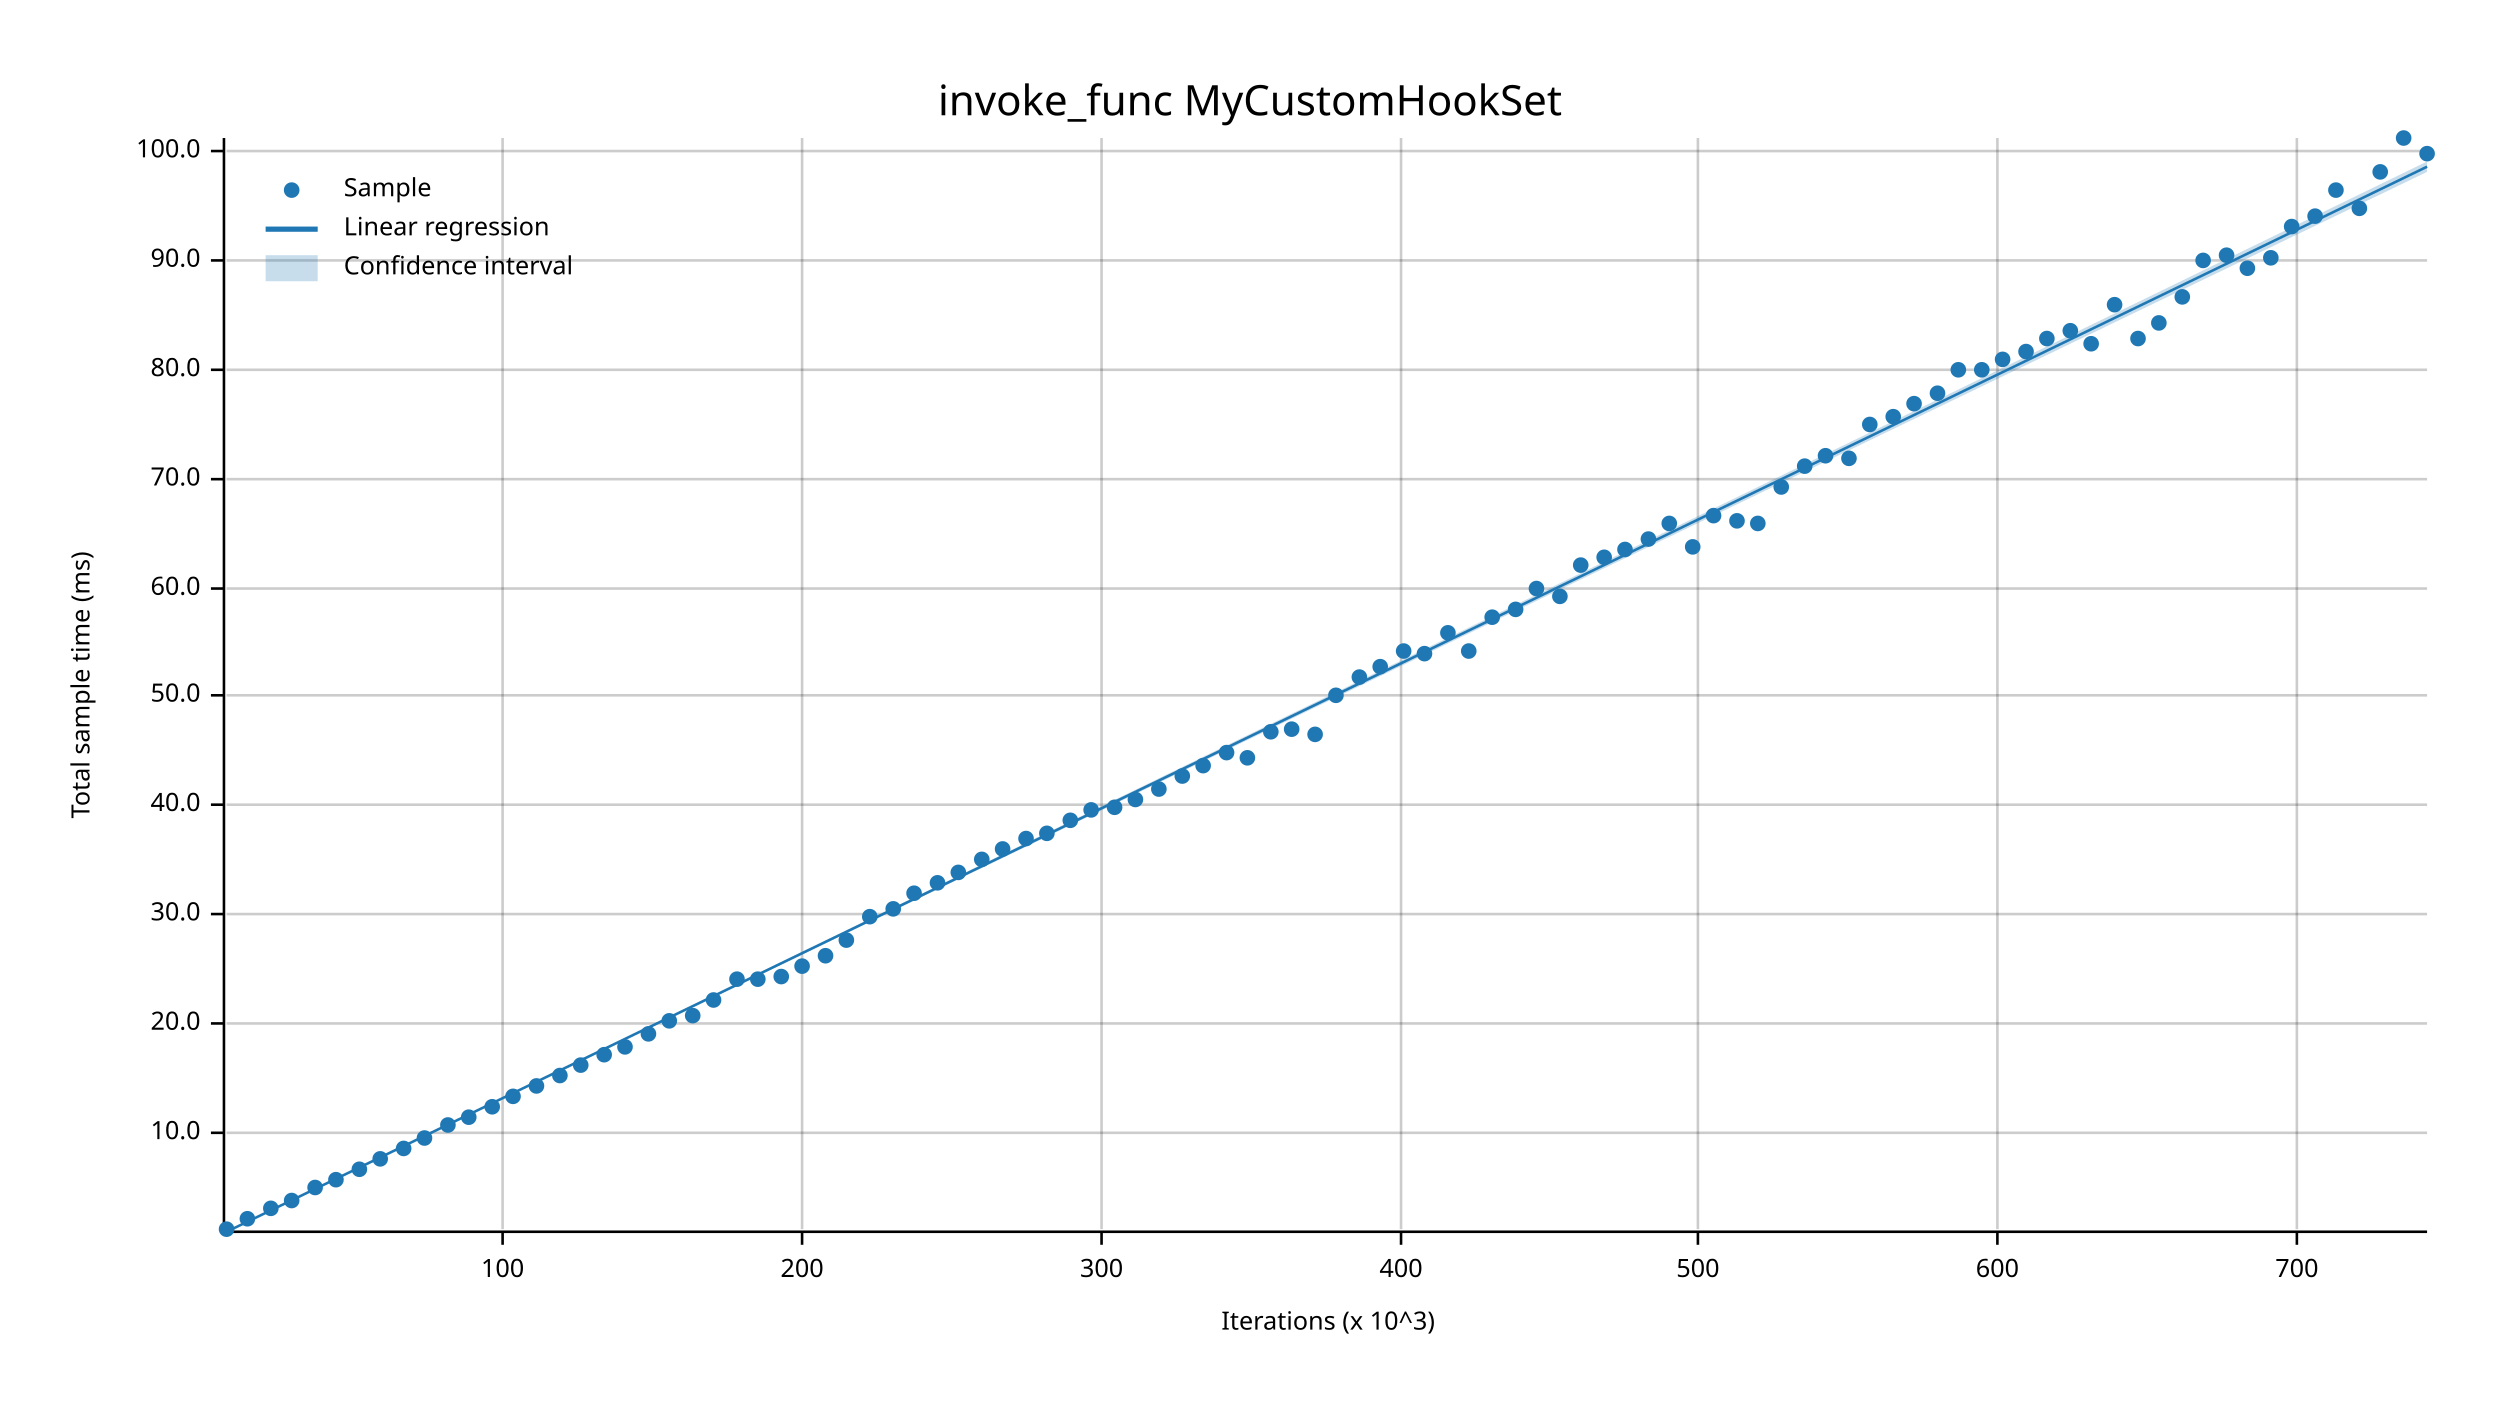
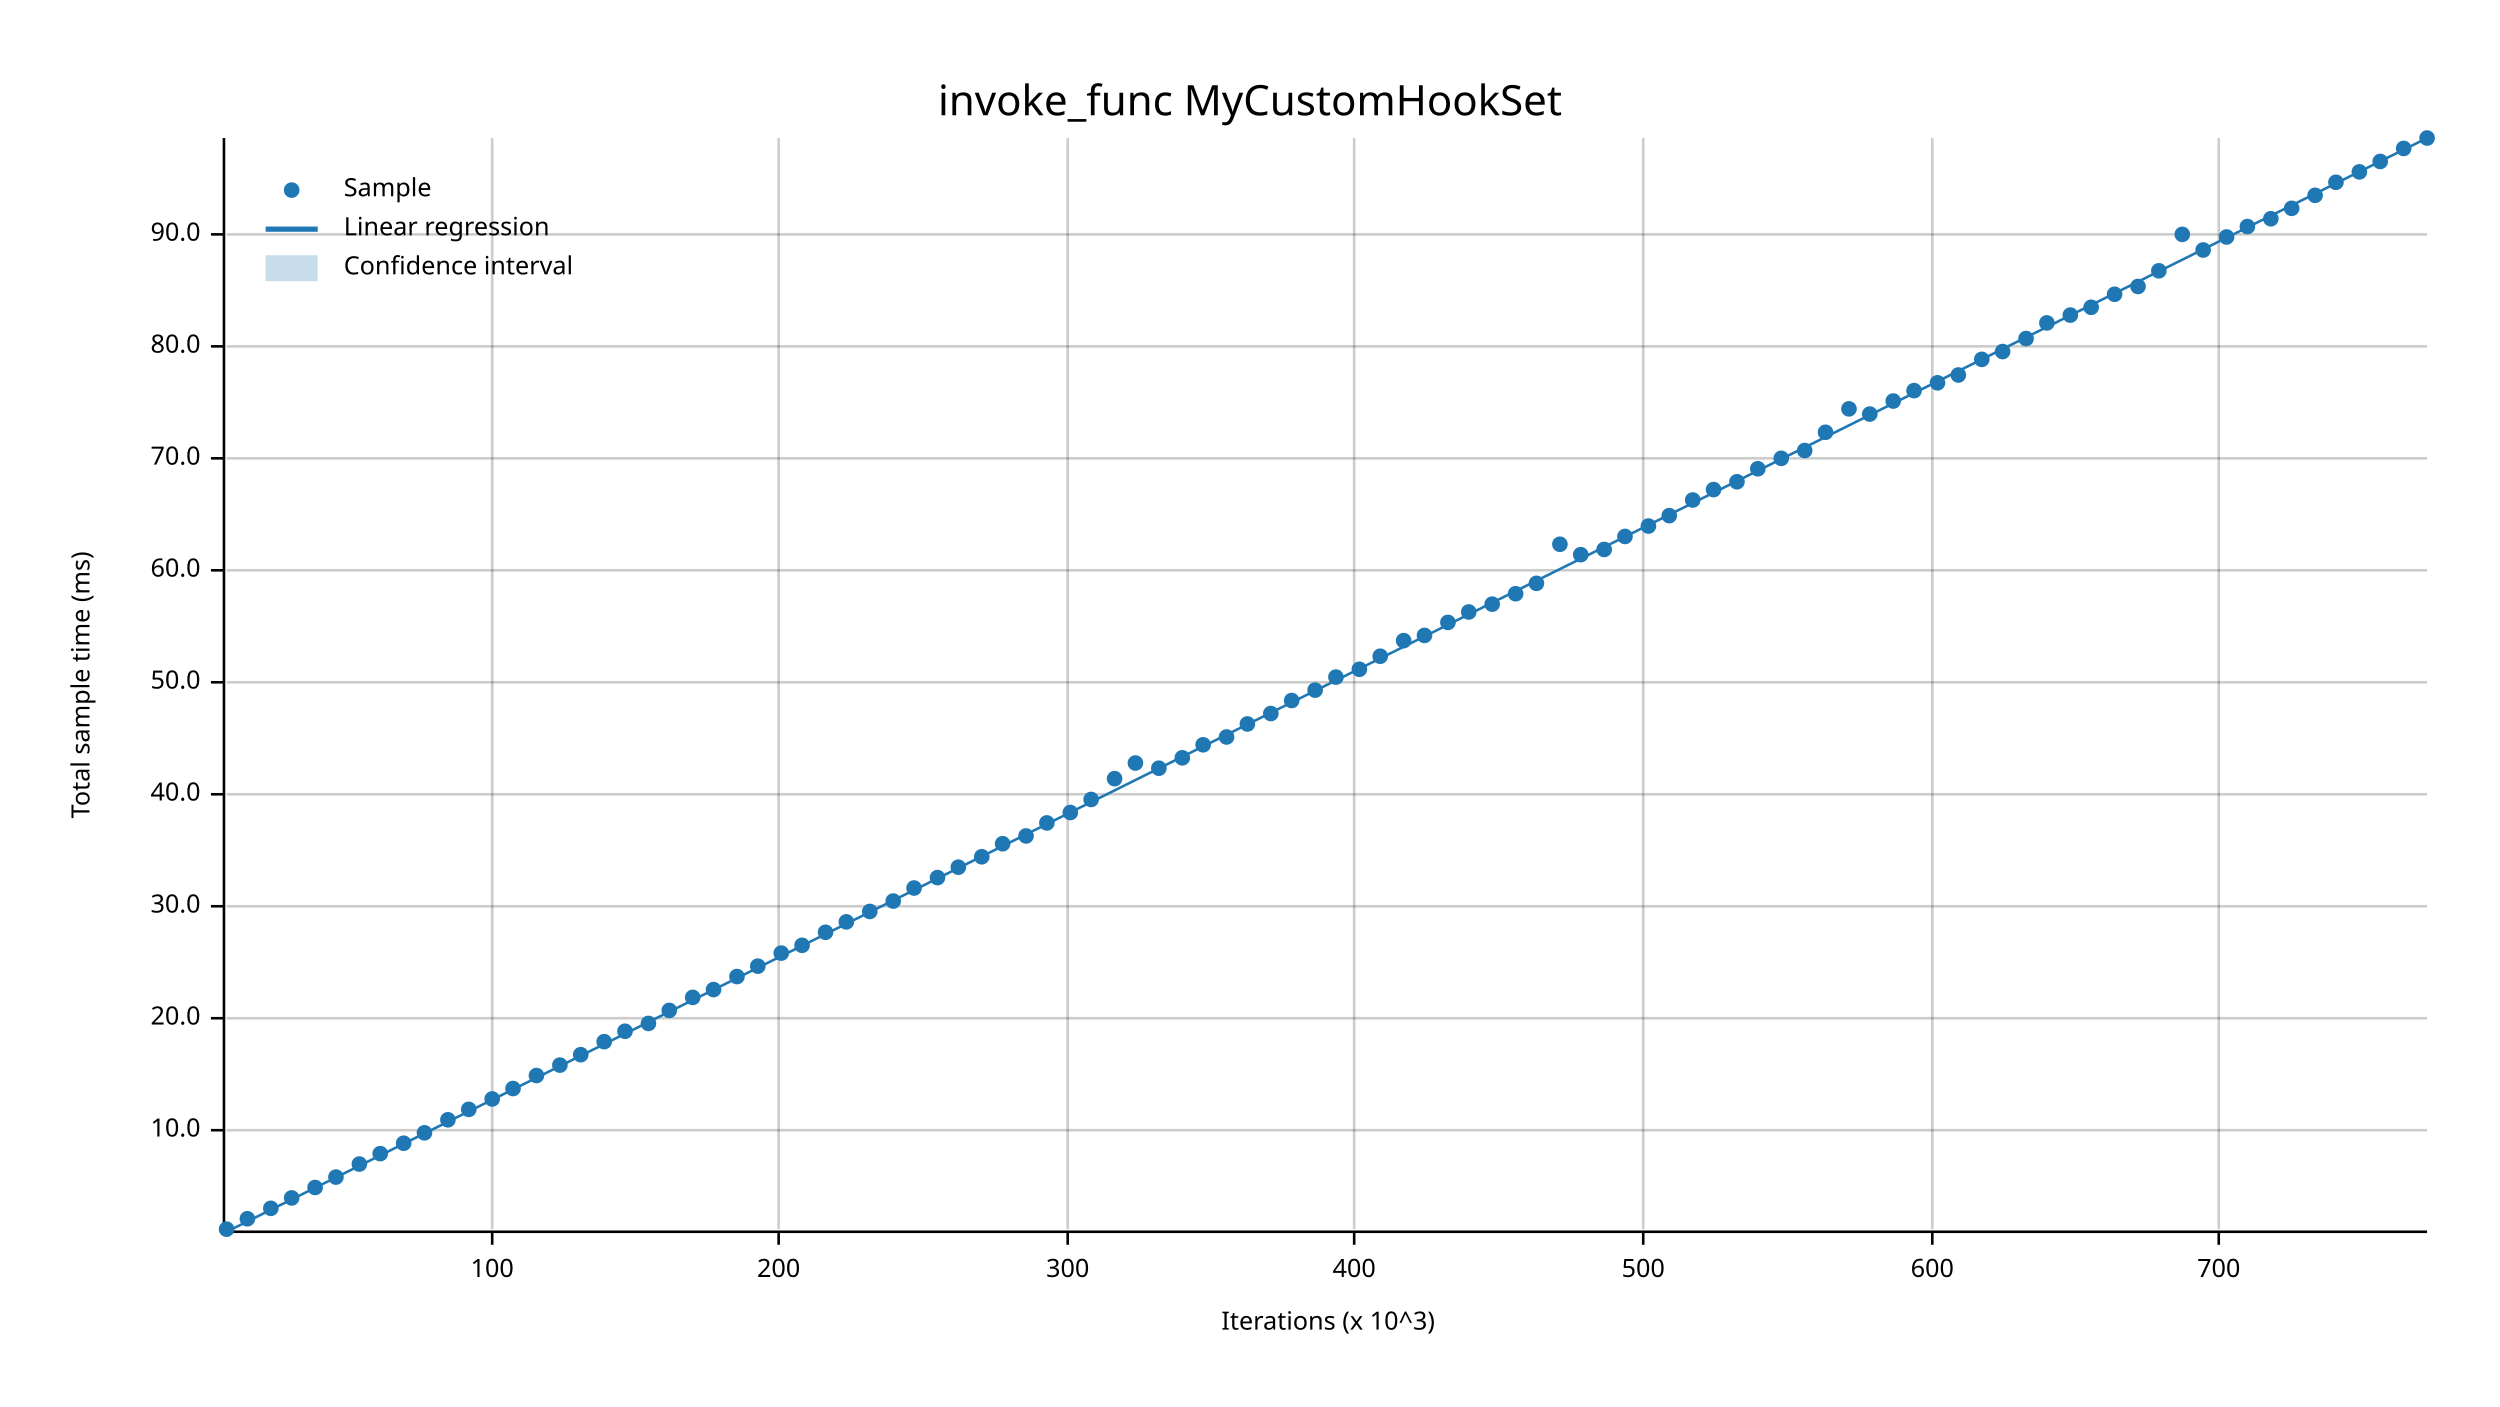
<svg xmlns="http://www.w3.org/2000/svg" width="960" height="540" viewBox="0 0 960 540">
  <text x="480" y="32" dy="0.76em" text-anchor="middle" font-family="sans-serif" font-size="16.129" opacity="1" fill="#000000">
invoke_func MyCustomHookSet
</text>
  <text x="27" y="263" dy="0.76em" text-anchor="middle" font-family="sans-serif" font-size="9.677" opacity="1" fill="#000000" transform="rotate(270, 27, 263)">
Total sample time (ms)
</text>
  <text x="510" y="513" dy="-0.5ex" text-anchor="middle" font-family="sans-serif" font-size="9.677" opacity="1" fill="#000000">
Iterations (x 10^3)
</text>
-   <line opacity="0.2" stroke="#000000" stroke-width="1" x1="193" y1="472" x2="193" y2="53" />
-   <line opacity="0.2" stroke="#000000" stroke-width="1" x1="308" y1="472" x2="308" y2="53" />
-   <line opacity="0.2" stroke="#000000" stroke-width="1" x1="423" y1="472" x2="423" y2="53" />
-   <line opacity="0.2" stroke="#000000" stroke-width="1" x1="538" y1="472" x2="538" y2="53" />
-   <line opacity="0.2" stroke="#000000" stroke-width="1" x1="652" y1="472" x2="652" y2="53" />
-   <line opacity="0.2" stroke="#000000" stroke-width="1" x1="767" y1="472" x2="767" y2="53" />
-   <line opacity="0.2" stroke="#000000" stroke-width="1" x1="882" y1="472" x2="882" y2="53" />
-   <line opacity="0.2" stroke="#000000" stroke-width="1" x1="87" y1="435" x2="932" y2="435" />
-   <line opacity="0.2" stroke="#000000" stroke-width="1" x1="87" y1="393" x2="932" y2="393" />
-   <line opacity="0.2" stroke="#000000" stroke-width="1" x1="87" y1="351" x2="932" y2="351" />
-   <line opacity="0.2" stroke="#000000" stroke-width="1" x1="87" y1="309" x2="932" y2="309" />
-   <line opacity="0.2" stroke="#000000" stroke-width="1" x1="87" y1="267" x2="932" y2="267" />
-   <line opacity="0.2" stroke="#000000" stroke-width="1" x1="87" y1="226" x2="932" y2="226" />
-   <line opacity="0.2" stroke="#000000" stroke-width="1" x1="87" y1="184" x2="932" y2="184" />
-   <line opacity="0.2" stroke="#000000" stroke-width="1" x1="87" y1="142" x2="932" y2="142" />
-   <line opacity="0.2" stroke="#000000" stroke-width="1" x1="87" y1="100" x2="932" y2="100" />
-   <line opacity="0.2" stroke="#000000" stroke-width="1" x1="87" y1="58" x2="932" y2="58" />
+   <line opacity="0.2" stroke="#000000" stroke-width="1" x1="189" y1="472" x2="189" y2="53" />
+   <line opacity="0.2" stroke="#000000" stroke-width="1" x1="299" y1="472" x2="299" y2="53" />
+   <line opacity="0.2" stroke="#000000" stroke-width="1" x1="410" y1="472" x2="410" y2="53" />
+   <line opacity="0.2" stroke="#000000" stroke-width="1" x1="520" y1="472" x2="520" y2="53" />
+   <line opacity="0.2" stroke="#000000" stroke-width="1" x1="631" y1="472" x2="631" y2="53" />
+   <line opacity="0.2" stroke="#000000" stroke-width="1" x1="742" y1="472" x2="742" y2="53" />
+   <line opacity="0.2" stroke="#000000" stroke-width="1" x1="852" y1="472" x2="852" y2="53" />
+   <line opacity="0.2" stroke="#000000" stroke-width="1" x1="87" y1="434" x2="932" y2="434" />
+   <line opacity="0.2" stroke="#000000" stroke-width="1" x1="87" y1="391" x2="932" y2="391" />
+   <line opacity="0.2" stroke="#000000" stroke-width="1" x1="87" y1="348" x2="932" y2="348" />
+   <line opacity="0.2" stroke="#000000" stroke-width="1" x1="87" y1="305" x2="932" y2="305" />
+   <line opacity="0.2" stroke="#000000" stroke-width="1" x1="87" y1="262" x2="932" y2="262" />
+   <line opacity="0.2" stroke="#000000" stroke-width="1" x1="87" y1="219" x2="932" y2="219" />
+   <line opacity="0.2" stroke="#000000" stroke-width="1" x1="87" y1="176" x2="932" y2="176" />
+   <line opacity="0.2" stroke="#000000" stroke-width="1" x1="87" y1="133" x2="932" y2="133" />
+   <line opacity="0.2" stroke="#000000" stroke-width="1" x1="87" y1="90" x2="932" y2="90" />
  <polyline fill="none" opacity="1" stroke="#000000" stroke-width="1" points="86,53 86,472 " />
-   <text x="77" y="435" dy="0.5ex" text-anchor="end" font-family="sans-serif" font-size="9.677" opacity="1" fill="#000000">
+   <text x="77" y="434" dy="0.5ex" text-anchor="end" font-family="sans-serif" font-size="9.677" opacity="1" fill="#000000">
10.0
</text>
-   <polyline fill="none" opacity="1" stroke="#000000" stroke-width="1" points="81,435 86,435 " />
-   <text x="77" y="393" dy="0.5ex" text-anchor="end" font-family="sans-serif" font-size="9.677" opacity="1" fill="#000000">
+   <polyline fill="none" opacity="1" stroke="#000000" stroke-width="1" points="81,434 86,434 " />
+   <text x="77" y="391" dy="0.5ex" text-anchor="end" font-family="sans-serif" font-size="9.677" opacity="1" fill="#000000">
20.0
</text>
-   <polyline fill="none" opacity="1" stroke="#000000" stroke-width="1" points="81,393 86,393 " />
-   <text x="77" y="351" dy="0.5ex" text-anchor="end" font-family="sans-serif" font-size="9.677" opacity="1" fill="#000000">
+   <polyline fill="none" opacity="1" stroke="#000000" stroke-width="1" points="81,391 86,391 " />
+   <text x="77" y="348" dy="0.5ex" text-anchor="end" font-family="sans-serif" font-size="9.677" opacity="1" fill="#000000">
30.0
</text>
-   <polyline fill="none" opacity="1" stroke="#000000" stroke-width="1" points="81,351 86,351 " />
-   <text x="77" y="309" dy="0.5ex" text-anchor="end" font-family="sans-serif" font-size="9.677" opacity="1" fill="#000000">
+   <polyline fill="none" opacity="1" stroke="#000000" stroke-width="1" points="81,348 86,348 " />
+   <text x="77" y="305" dy="0.5ex" text-anchor="end" font-family="sans-serif" font-size="9.677" opacity="1" fill="#000000">
40.0
</text>
-   <polyline fill="none" opacity="1" stroke="#000000" stroke-width="1" points="81,309 86,309 " />
-   <text x="77" y="267" dy="0.5ex" text-anchor="end" font-family="sans-serif" font-size="9.677" opacity="1" fill="#000000">
+   <polyline fill="none" opacity="1" stroke="#000000" stroke-width="1" points="81,305 86,305 " />
+   <text x="77" y="262" dy="0.5ex" text-anchor="end" font-family="sans-serif" font-size="9.677" opacity="1" fill="#000000">
50.0
</text>
-   <polyline fill="none" opacity="1" stroke="#000000" stroke-width="1" points="81,267 86,267 " />
-   <text x="77" y="226" dy="0.5ex" text-anchor="end" font-family="sans-serif" font-size="9.677" opacity="1" fill="#000000">
+   <polyline fill="none" opacity="1" stroke="#000000" stroke-width="1" points="81,262 86,262 " />
+   <text x="77" y="219" dy="0.5ex" text-anchor="end" font-family="sans-serif" font-size="9.677" opacity="1" fill="#000000">
60.0
</text>
-   <polyline fill="none" opacity="1" stroke="#000000" stroke-width="1" points="81,226 86,226 " />
-   <text x="77" y="184" dy="0.5ex" text-anchor="end" font-family="sans-serif" font-size="9.677" opacity="1" fill="#000000">
+   <polyline fill="none" opacity="1" stroke="#000000" stroke-width="1" points="81,219 86,219 " />
+   <text x="77" y="176" dy="0.5ex" text-anchor="end" font-family="sans-serif" font-size="9.677" opacity="1" fill="#000000">
70.0
</text>
-   <polyline fill="none" opacity="1" stroke="#000000" stroke-width="1" points="81,184 86,184 " />
-   <text x="77" y="142" dy="0.5ex" text-anchor="end" font-family="sans-serif" font-size="9.677" opacity="1" fill="#000000">
+   <polyline fill="none" opacity="1" stroke="#000000" stroke-width="1" points="81,176 86,176 " />
+   <text x="77" y="133" dy="0.5ex" text-anchor="end" font-family="sans-serif" font-size="9.677" opacity="1" fill="#000000">
80.0
</text>
-   <polyline fill="none" opacity="1" stroke="#000000" stroke-width="1" points="81,142 86,142 " />
-   <text x="77" y="100" dy="0.5ex" text-anchor="end" font-family="sans-serif" font-size="9.677" opacity="1" fill="#000000">
+   <polyline fill="none" opacity="1" stroke="#000000" stroke-width="1" points="81,133 86,133 " />
+   <text x="77" y="90" dy="0.5ex" text-anchor="end" font-family="sans-serif" font-size="9.677" opacity="1" fill="#000000">
90.0
</text>
-   <polyline fill="none" opacity="1" stroke="#000000" stroke-width="1" points="81,100 86,100 " />
-   <text x="77" y="58" dy="0.5ex" text-anchor="end" font-family="sans-serif" font-size="9.677" opacity="1" fill="#000000">
- 100.0
- </text>
-   <polyline fill="none" opacity="1" stroke="#000000" stroke-width="1" points="81,58 86,58 " />
+   <polyline fill="none" opacity="1" stroke="#000000" stroke-width="1" points="81,90 86,90 " />
  <polyline fill="none" opacity="1" stroke="#000000" stroke-width="1" points="87,473 932,473 " />
-   <text x="193" y="483" dy="0.76em" text-anchor="middle" font-family="sans-serif" font-size="9.677" opacity="1" fill="#000000">
+   <text x="189" y="483" dy="0.76em" text-anchor="middle" font-family="sans-serif" font-size="9.677" opacity="1" fill="#000000">
100
</text>
-   <polyline fill="none" opacity="1" stroke="#000000" stroke-width="1" points="193,473 193,478 " />
-   <text x="308" y="483" dy="0.76em" text-anchor="middle" font-family="sans-serif" font-size="9.677" opacity="1" fill="#000000">
+   <polyline fill="none" opacity="1" stroke="#000000" stroke-width="1" points="189,473 189,478 " />
+   <text x="299" y="483" dy="0.76em" text-anchor="middle" font-family="sans-serif" font-size="9.677" opacity="1" fill="#000000">
200
</text>
-   <polyline fill="none" opacity="1" stroke="#000000" stroke-width="1" points="308,473 308,478 " />
-   <text x="423" y="483" dy="0.76em" text-anchor="middle" font-family="sans-serif" font-size="9.677" opacity="1" fill="#000000">
+   <polyline fill="none" opacity="1" stroke="#000000" stroke-width="1" points="299,473 299,478 " />
+   <text x="410" y="483" dy="0.76em" text-anchor="middle" font-family="sans-serif" font-size="9.677" opacity="1" fill="#000000">
300
</text>
-   <polyline fill="none" opacity="1" stroke="#000000" stroke-width="1" points="423,473 423,478 " />
-   <text x="538" y="483" dy="0.76em" text-anchor="middle" font-family="sans-serif" font-size="9.677" opacity="1" fill="#000000">
+   <polyline fill="none" opacity="1" stroke="#000000" stroke-width="1" points="410,473 410,478 " />
+   <text x="520" y="483" dy="0.76em" text-anchor="middle" font-family="sans-serif" font-size="9.677" opacity="1" fill="#000000">
400
</text>
-   <polyline fill="none" opacity="1" stroke="#000000" stroke-width="1" points="538,473 538,478 " />
-   <text x="652" y="483" dy="0.76em" text-anchor="middle" font-family="sans-serif" font-size="9.677" opacity="1" fill="#000000">
+   <polyline fill="none" opacity="1" stroke="#000000" stroke-width="1" points="520,473 520,478 " />
+   <text x="631" y="483" dy="0.76em" text-anchor="middle" font-family="sans-serif" font-size="9.677" opacity="1" fill="#000000">
500
</text>
-   <polyline fill="none" opacity="1" stroke="#000000" stroke-width="1" points="652,473 652,478 " />
-   <text x="767" y="483" dy="0.76em" text-anchor="middle" font-family="sans-serif" font-size="9.677" opacity="1" fill="#000000">
+   <polyline fill="none" opacity="1" stroke="#000000" stroke-width="1" points="631,473 631,478 " />
+   <text x="742" y="483" dy="0.76em" text-anchor="middle" font-family="sans-serif" font-size="9.677" opacity="1" fill="#000000">
600
</text>
-   <polyline fill="none" opacity="1" stroke="#000000" stroke-width="1" points="767,473 767,478 " />
-   <text x="882" y="483" dy="0.76em" text-anchor="middle" font-family="sans-serif" font-size="9.677" opacity="1" fill="#000000">
+   <polyline fill="none" opacity="1" stroke="#000000" stroke-width="1" points="742,473 742,478 " />
+   <text x="852" y="483" dy="0.76em" text-anchor="middle" font-family="sans-serif" font-size="9.677" opacity="1" fill="#000000">
700
</text>
-   <polyline fill="none" opacity="1" stroke="#000000" stroke-width="1" points="882,473 882,478 " />
+   <polyline fill="none" opacity="1" stroke="#000000" stroke-width="1" points="852,473 852,478 " />
  <circle cx="87" cy="472" r="3" opacity="1" fill="#1F78B4" stroke="none" stroke-width="1" />
  <circle cx="95" cy="468" r="3" opacity="1" fill="#1F78B4" stroke="none" stroke-width="1" />
  <circle cx="104" cy="464" r="3" opacity="1" fill="#1F78B4" stroke="none" stroke-width="1" />
-   <circle cx="112" cy="461" r="3" opacity="1" fill="#1F78B4" stroke="none" stroke-width="1" />
+   <circle cx="112" cy="460" r="3" opacity="1" fill="#1F78B4" stroke="none" stroke-width="1" />
  <circle cx="121" cy="456" r="3" opacity="1" fill="#1F78B4" stroke="none" stroke-width="1" />
-   <circle cx="129" cy="453" r="3" opacity="1" fill="#1F78B4" stroke="none" stroke-width="1" />
-   <circle cx="138" cy="449" r="3" opacity="1" fill="#1F78B4" stroke="none" stroke-width="1" />
-   <circle cx="146" cy="445" r="3" opacity="1" fill="#1F78B4" stroke="none" stroke-width="1" />
-   <circle cx="155" cy="441" r="3" opacity="1" fill="#1F78B4" stroke="none" stroke-width="1" />
-   <circle cx="163" cy="437" r="3" opacity="1" fill="#1F78B4" stroke="none" stroke-width="1" />
-   <circle cx="172" cy="432" r="3" opacity="1" fill="#1F78B4" stroke="none" stroke-width="1" />
-   <circle cx="180" cy="429" r="3" opacity="1" fill="#1F78B4" stroke="none" stroke-width="1" />
-   <circle cx="189" cy="425" r="3" opacity="1" fill="#1F78B4" stroke="none" stroke-width="1" />
-   <circle cx="197" cy="421" r="3" opacity="1" fill="#1F78B4" stroke="none" stroke-width="1" />
-   <circle cx="206" cy="417" r="3" opacity="1" fill="#1F78B4" stroke="none" stroke-width="1" />
-   <circle cx="215" cy="413" r="3" opacity="1" fill="#1F78B4" stroke="none" stroke-width="1" />
-   <circle cx="223" cy="409" r="3" opacity="1" fill="#1F78B4" stroke="none" stroke-width="1" />
-   <circle cx="232" cy="405" r="3" opacity="1" fill="#1F78B4" stroke="none" stroke-width="1" />
-   <circle cx="240" cy="402" r="3" opacity="1" fill="#1F78B4" stroke="none" stroke-width="1" />
-   <circle cx="249" cy="397" r="3" opacity="1" fill="#1F78B4" stroke="none" stroke-width="1" />
-   <circle cx="257" cy="392" r="3" opacity="1" fill="#1F78B4" stroke="none" stroke-width="1" />
-   <circle cx="266" cy="390" r="3" opacity="1" fill="#1F78B4" stroke="none" stroke-width="1" />
-   <circle cx="274" cy="384" r="3" opacity="1" fill="#1F78B4" stroke="none" stroke-width="1" />
-   <circle cx="283" cy="376" r="3" opacity="1" fill="#1F78B4" stroke="none" stroke-width="1" />
-   <circle cx="291" cy="376" r="3" opacity="1" fill="#1F78B4" stroke="none" stroke-width="1" />
-   <circle cx="300" cy="375" r="3" opacity="1" fill="#1F78B4" stroke="none" stroke-width="1" />
-   <circle cx="308" cy="371" r="3" opacity="1" fill="#1F78B4" stroke="none" stroke-width="1" />
-   <circle cx="317" cy="367" r="3" opacity="1" fill="#1F78B4" stroke="none" stroke-width="1" />
-   <circle cx="325" cy="361" r="3" opacity="1" fill="#1F78B4" stroke="none" stroke-width="1" />
-   <circle cx="334" cy="352" r="3" opacity="1" fill="#1F78B4" stroke="none" stroke-width="1" />
-   <circle cx="343" cy="349" r="3" opacity="1" fill="#1F78B4" stroke="none" stroke-width="1" />
-   <circle cx="351" cy="343" r="3" opacity="1" fill="#1F78B4" stroke="none" stroke-width="1" />
-   <circle cx="360" cy="339" r="3" opacity="1" fill="#1F78B4" stroke="none" stroke-width="1" />
-   <circle cx="368" cy="335" r="3" opacity="1" fill="#1F78B4" stroke="none" stroke-width="1" />
-   <circle cx="377" cy="330" r="3" opacity="1" fill="#1F78B4" stroke="none" stroke-width="1" />
-   <circle cx="385" cy="326" r="3" opacity="1" fill="#1F78B4" stroke="none" stroke-width="1" />
-   <circle cx="394" cy="322" r="3" opacity="1" fill="#1F78B4" stroke="none" stroke-width="1" />
-   <circle cx="402" cy="320" r="3" opacity="1" fill="#1F78B4" stroke="none" stroke-width="1" />
-   <circle cx="411" cy="315" r="3" opacity="1" fill="#1F78B4" stroke="none" stroke-width="1" />
-   <circle cx="419" cy="311" r="3" opacity="1" fill="#1F78B4" stroke="none" stroke-width="1" />
-   <circle cx="428" cy="310" r="3" opacity="1" fill="#1F78B4" stroke="none" stroke-width="1" />
-   <circle cx="436" cy="307" r="3" opacity="1" fill="#1F78B4" stroke="none" stroke-width="1" />
-   <circle cx="445" cy="303" r="3" opacity="1" fill="#1F78B4" stroke="none" stroke-width="1" />
-   <circle cx="454" cy="298" r="3" opacity="1" fill="#1F78B4" stroke="none" stroke-width="1" />
-   <circle cx="462" cy="294" r="3" opacity="1" fill="#1F78B4" stroke="none" stroke-width="1" />
-   <circle cx="471" cy="289" r="3" opacity="1" fill="#1F78B4" stroke="none" stroke-width="1" />
-   <circle cx="479" cy="291" r="3" opacity="1" fill="#1F78B4" stroke="none" stroke-width="1" />
-   <circle cx="488" cy="281" r="3" opacity="1" fill="#1F78B4" stroke="none" stroke-width="1" />
-   <circle cx="496" cy="280" r="3" opacity="1" fill="#1F78B4" stroke="none" stroke-width="1" />
-   <circle cx="505" cy="282" r="3" opacity="1" fill="#1F78B4" stroke="none" stroke-width="1" />
-   <circle cx="513" cy="267" r="3" opacity="1" fill="#1F78B4" stroke="none" stroke-width="1" />
-   <circle cx="522" cy="260" r="3" opacity="1" fill="#1F78B4" stroke="none" stroke-width="1" />
-   <circle cx="530" cy="256" r="3" opacity="1" fill="#1F78B4" stroke="none" stroke-width="1" />
-   <circle cx="539" cy="250" r="3" opacity="1" fill="#1F78B4" stroke="none" stroke-width="1" />
-   <circle cx="547" cy="251" r="3" opacity="1" fill="#1F78B4" stroke="none" stroke-width="1" />
-   <circle cx="556" cy="243" r="3" opacity="1" fill="#1F78B4" stroke="none" stroke-width="1" />
-   <circle cx="564" cy="250" r="3" opacity="1" fill="#1F78B4" stroke="none" stroke-width="1" />
-   <circle cx="573" cy="237" r="3" opacity="1" fill="#1F78B4" stroke="none" stroke-width="1" />
-   <circle cx="582" cy="234" r="3" opacity="1" fill="#1F78B4" stroke="none" stroke-width="1" />
-   <circle cx="590" cy="226" r="3" opacity="1" fill="#1F78B4" stroke="none" stroke-width="1" />
-   <circle cx="599" cy="229" r="3" opacity="1" fill="#1F78B4" stroke="none" stroke-width="1" />
-   <circle cx="607" cy="217" r="3" opacity="1" fill="#1F78B4" stroke="none" stroke-width="1" />
-   <circle cx="616" cy="214" r="3" opacity="1" fill="#1F78B4" stroke="none" stroke-width="1" />
-   <circle cx="624" cy="211" r="3" opacity="1" fill="#1F78B4" stroke="none" stroke-width="1" />
-   <circle cx="633" cy="207" r="3" opacity="1" fill="#1F78B4" stroke="none" stroke-width="1" />
-   <circle cx="641" cy="201" r="3" opacity="1" fill="#1F78B4" stroke="none" stroke-width="1" />
-   <circle cx="650" cy="210" r="3" opacity="1" fill="#1F78B4" stroke="none" stroke-width="1" />
-   <circle cx="658" cy="198" r="3" opacity="1" fill="#1F78B4" stroke="none" stroke-width="1" />
-   <circle cx="667" cy="200" r="3" opacity="1" fill="#1F78B4" stroke="none" stroke-width="1" />
-   <circle cx="675" cy="201" r="3" opacity="1" fill="#1F78B4" stroke="none" stroke-width="1" />
-   <circle cx="684" cy="187" r="3" opacity="1" fill="#1F78B4" stroke="none" stroke-width="1" />
-   <circle cx="693" cy="179" r="3" opacity="1" fill="#1F78B4" stroke="none" stroke-width="1" />
-   <circle cx="701" cy="175" r="3" opacity="1" fill="#1F78B4" stroke="none" stroke-width="1" />
-   <circle cx="710" cy="176" r="3" opacity="1" fill="#1F78B4" stroke="none" stroke-width="1" />
-   <circle cx="718" cy="163" r="3" opacity="1" fill="#1F78B4" stroke="none" stroke-width="1" />
-   <circle cx="727" cy="160" r="3" opacity="1" fill="#1F78B4" stroke="none" stroke-width="1" />
-   <circle cx="735" cy="155" r="3" opacity="1" fill="#1F78B4" stroke="none" stroke-width="1" />
-   <circle cx="744" cy="151" r="3" opacity="1" fill="#1F78B4" stroke="none" stroke-width="1" />
-   <circle cx="752" cy="142" r="3" opacity="1" fill="#1F78B4" stroke="none" stroke-width="1" />
-   <circle cx="761" cy="142" r="3" opacity="1" fill="#1F78B4" stroke="none" stroke-width="1" />
-   <circle cx="769" cy="138" r="3" opacity="1" fill="#1F78B4" stroke="none" stroke-width="1" />
-   <circle cx="778" cy="135" r="3" opacity="1" fill="#1F78B4" stroke="none" stroke-width="1" />
-   <circle cx="786" cy="130" r="3" opacity="1" fill="#1F78B4" stroke="none" stroke-width="1" />
-   <circle cx="795" cy="127" r="3" opacity="1" fill="#1F78B4" stroke="none" stroke-width="1" />
-   <circle cx="803" cy="132" r="3" opacity="1" fill="#1F78B4" stroke="none" stroke-width="1" />
-   <circle cx="812" cy="117" r="3" opacity="1" fill="#1F78B4" stroke="none" stroke-width="1" />
-   <circle cx="821" cy="130" r="3" opacity="1" fill="#1F78B4" stroke="none" stroke-width="1" />
-   <circle cx="829" cy="124" r="3" opacity="1" fill="#1F78B4" stroke="none" stroke-width="1" />
-   <circle cx="838" cy="114" r="3" opacity="1" fill="#1F78B4" stroke="none" stroke-width="1" />
-   <circle cx="846" cy="100" r="3" opacity="1" fill="#1F78B4" stroke="none" stroke-width="1" />
-   <circle cx="855" cy="98" r="3" opacity="1" fill="#1F78B4" stroke="none" stroke-width="1" />
-   <circle cx="863" cy="103" r="3" opacity="1" fill="#1F78B4" stroke="none" stroke-width="1" />
-   <circle cx="872" cy="99" r="3" opacity="1" fill="#1F78B4" stroke="none" stroke-width="1" />
-   <circle cx="880" cy="87" r="3" opacity="1" fill="#1F78B4" stroke="none" stroke-width="1" />
-   <circle cx="889" cy="83" r="3" opacity="1" fill="#1F78B4" stroke="none" stroke-width="1" />
-   <circle cx="897" cy="73" r="3" opacity="1" fill="#1F78B4" stroke="none" stroke-width="1" />
-   <circle cx="906" cy="80" r="3" opacity="1" fill="#1F78B4" stroke="none" stroke-width="1" />
-   <circle cx="914" cy="66" r="3" opacity="1" fill="#1F78B4" stroke="none" stroke-width="1" />
-   <circle cx="923" cy="53" r="3" opacity="1" fill="#1F78B4" stroke="none" stroke-width="1" />
-   <circle cx="932" cy="59" r="3" opacity="1" fill="#1F78B4" stroke="none" stroke-width="1" />
-   <polyline fill="none" opacity="1" stroke="#1F78B4" stroke-width="1" points="87,473 932,64 " />
-   <polygon opacity="0.25" fill="#1F78B4" points="87,473 932,66 932,62 " />
+   <circle cx="129" cy="452" r="3" opacity="1" fill="#1F78B4" stroke="none" stroke-width="1" />
+   <circle cx="138" cy="447" r="3" opacity="1" fill="#1F78B4" stroke="none" stroke-width="1" />
+   <circle cx="146" cy="443" r="3" opacity="1" fill="#1F78B4" stroke="none" stroke-width="1" />
+   <circle cx="155" cy="439" r="3" opacity="1" fill="#1F78B4" stroke="none" stroke-width="1" />
+   <circle cx="163" cy="435" r="3" opacity="1" fill="#1F78B4" stroke="none" stroke-width="1" />
+   <circle cx="172" cy="430" r="3" opacity="1" fill="#1F78B4" stroke="none" stroke-width="1" />
+   <circle cx="180" cy="426" r="3" opacity="1" fill="#1F78B4" stroke="none" stroke-width="1" />
+   <circle cx="189" cy="422" r="3" opacity="1" fill="#1F78B4" stroke="none" stroke-width="1" />
+   <circle cx="197" cy="418" r="3" opacity="1" fill="#1F78B4" stroke="none" stroke-width="1" />
+   <circle cx="206" cy="413" r="3" opacity="1" fill="#1F78B4" stroke="none" stroke-width="1" />
+   <circle cx="215" cy="409" r="3" opacity="1" fill="#1F78B4" stroke="none" stroke-width="1" />
+   <circle cx="223" cy="405" r="3" opacity="1" fill="#1F78B4" stroke="none" stroke-width="1" />
+   <circle cx="232" cy="400" r="3" opacity="1" fill="#1F78B4" stroke="none" stroke-width="1" />
+   <circle cx="240" cy="396" r="3" opacity="1" fill="#1F78B4" stroke="none" stroke-width="1" />
+   <circle cx="249" cy="393" r="3" opacity="1" fill="#1F78B4" stroke="none" stroke-width="1" />
+   <circle cx="257" cy="388" r="3" opacity="1" fill="#1F78B4" stroke="none" stroke-width="1" />
+   <circle cx="266" cy="383" r="3" opacity="1" fill="#1F78B4" stroke="none" stroke-width="1" />
+   <circle cx="274" cy="380" r="3" opacity="1" fill="#1F78B4" stroke="none" stroke-width="1" />
+   <circle cx="283" cy="375" r="3" opacity="1" fill="#1F78B4" stroke="none" stroke-width="1" />
+   <circle cx="291" cy="371" r="3" opacity="1" fill="#1F78B4" stroke="none" stroke-width="1" />
+   <circle cx="300" cy="366" r="3" opacity="1" fill="#1F78B4" stroke="none" stroke-width="1" />
+   <circle cx="308" cy="363" r="3" opacity="1" fill="#1F78B4" stroke="none" stroke-width="1" />
+   <circle cx="317" cy="358" r="3" opacity="1" fill="#1F78B4" stroke="none" stroke-width="1" />
+   <circle cx="325" cy="354" r="3" opacity="1" fill="#1F78B4" stroke="none" stroke-width="1" />
+   <circle cx="334" cy="350" r="3" opacity="1" fill="#1F78B4" stroke="none" stroke-width="1" />
+   <circle cx="343" cy="346" r="3" opacity="1" fill="#1F78B4" stroke="none" stroke-width="1" />
+   <circle cx="351" cy="341" r="3" opacity="1" fill="#1F78B4" stroke="none" stroke-width="1" />
+   <circle cx="360" cy="337" r="3" opacity="1" fill="#1F78B4" stroke="none" stroke-width="1" />
+   <circle cx="368" cy="333" r="3" opacity="1" fill="#1F78B4" stroke="none" stroke-width="1" />
+   <circle cx="377" cy="329" r="3" opacity="1" fill="#1F78B4" stroke="none" stroke-width="1" />
+   <circle cx="385" cy="324" r="3" opacity="1" fill="#1F78B4" stroke="none" stroke-width="1" />
+   <circle cx="394" cy="321" r="3" opacity="1" fill="#1F78B4" stroke="none" stroke-width="1" />
+   <circle cx="402" cy="316" r="3" opacity="1" fill="#1F78B4" stroke="none" stroke-width="1" />
+   <circle cx="411" cy="312" r="3" opacity="1" fill="#1F78B4" stroke="none" stroke-width="1" />
+   <circle cx="419" cy="307" r="3" opacity="1" fill="#1F78B4" stroke="none" stroke-width="1" />
+   <circle cx="428" cy="299" r="3" opacity="1" fill="#1F78B4" stroke="none" stroke-width="1" />
+   <circle cx="436" cy="293" r="3" opacity="1" fill="#1F78B4" stroke="none" stroke-width="1" />
+   <circle cx="445" cy="295" r="3" opacity="1" fill="#1F78B4" stroke="none" stroke-width="1" />
+   <circle cx="454" cy="291" r="3" opacity="1" fill="#1F78B4" stroke="none" stroke-width="1" />
+   <circle cx="462" cy="286" r="3" opacity="1" fill="#1F78B4" stroke="none" stroke-width="1" />
+   <circle cx="471" cy="283" r="3" opacity="1" fill="#1F78B4" stroke="none" stroke-width="1" />
+   <circle cx="479" cy="278" r="3" opacity="1" fill="#1F78B4" stroke="none" stroke-width="1" />
+   <circle cx="488" cy="274" r="3" opacity="1" fill="#1F78B4" stroke="none" stroke-width="1" />
+   <circle cx="496" cy="269" r="3" opacity="1" fill="#1F78B4" stroke="none" stroke-width="1" />
+   <circle cx="505" cy="265" r="3" opacity="1" fill="#1F78B4" stroke="none" stroke-width="1" />
+   <circle cx="513" cy="260" r="3" opacity="1" fill="#1F78B4" stroke="none" stroke-width="1" />
+   <circle cx="522" cy="257" r="3" opacity="1" fill="#1F78B4" stroke="none" stroke-width="1" />
+   <circle cx="530" cy="252" r="3" opacity="1" fill="#1F78B4" stroke="none" stroke-width="1" />
+   <circle cx="539" cy="246" r="3" opacity="1" fill="#1F78B4" stroke="none" stroke-width="1" />
+   <circle cx="547" cy="244" r="3" opacity="1" fill="#1F78B4" stroke="none" stroke-width="1" />
+   <circle cx="556" cy="239" r="3" opacity="1" fill="#1F78B4" stroke="none" stroke-width="1" />
+   <circle cx="564" cy="235" r="3" opacity="1" fill="#1F78B4" stroke="none" stroke-width="1" />
+   <circle cx="573" cy="232" r="3" opacity="1" fill="#1F78B4" stroke="none" stroke-width="1" />
+   <circle cx="582" cy="228" r="3" opacity="1" fill="#1F78B4" stroke="none" stroke-width="1" />
+   <circle cx="590" cy="224" r="3" opacity="1" fill="#1F78B4" stroke="none" stroke-width="1" />
+   <circle cx="599" cy="209" r="3" opacity="1" fill="#1F78B4" stroke="none" stroke-width="1" />
+   <circle cx="607" cy="213" r="3" opacity="1" fill="#1F78B4" stroke="none" stroke-width="1" />
+   <circle cx="616" cy="211" r="3" opacity="1" fill="#1F78B4" stroke="none" stroke-width="1" />
+   <circle cx="624" cy="206" r="3" opacity="1" fill="#1F78B4" stroke="none" stroke-width="1" />
+   <circle cx="633" cy="202" r="3" opacity="1" fill="#1F78B4" stroke="none" stroke-width="1" />
+   <circle cx="641" cy="198" r="3" opacity="1" fill="#1F78B4" stroke="none" stroke-width="1" />
+   <circle cx="650" cy="192" r="3" opacity="1" fill="#1F78B4" stroke="none" stroke-width="1" />
+   <circle cx="658" cy="188" r="3" opacity="1" fill="#1F78B4" stroke="none" stroke-width="1" />
+   <circle cx="667" cy="185" r="3" opacity="1" fill="#1F78B4" stroke="none" stroke-width="1" />
+   <circle cx="675" cy="180" r="3" opacity="1" fill="#1F78B4" stroke="none" stroke-width="1" />
+   <circle cx="684" cy="176" r="3" opacity="1" fill="#1F78B4" stroke="none" stroke-width="1" />
+   <circle cx="693" cy="173" r="3" opacity="1" fill="#1F78B4" stroke="none" stroke-width="1" />
+   <circle cx="701" cy="166" r="3" opacity="1" fill="#1F78B4" stroke="none" stroke-width="1" />
+   <circle cx="710" cy="157" r="3" opacity="1" fill="#1F78B4" stroke="none" stroke-width="1" />
+   <circle cx="718" cy="159" r="3" opacity="1" fill="#1F78B4" stroke="none" stroke-width="1" />
+   <circle cx="727" cy="154" r="3" opacity="1" fill="#1F78B4" stroke="none" stroke-width="1" />
+   <circle cx="735" cy="150" r="3" opacity="1" fill="#1F78B4" stroke="none" stroke-width="1" />
+   <circle cx="744" cy="147" r="3" opacity="1" fill="#1F78B4" stroke="none" stroke-width="1" />
+   <circle cx="752" cy="144" r="3" opacity="1" fill="#1F78B4" stroke="none" stroke-width="1" />
+   <circle cx="761" cy="138" r="3" opacity="1" fill="#1F78B4" stroke="none" stroke-width="1" />
+   <circle cx="769" cy="135" r="3" opacity="1" fill="#1F78B4" stroke="none" stroke-width="1" />
+   <circle cx="778" cy="130" r="3" opacity="1" fill="#1F78B4" stroke="none" stroke-width="1" />
+   <circle cx="786" cy="124" r="3" opacity="1" fill="#1F78B4" stroke="none" stroke-width="1" />
+   <circle cx="795" cy="121" r="3" opacity="1" fill="#1F78B4" stroke="none" stroke-width="1" />
+   <circle cx="803" cy="118" r="3" opacity="1" fill="#1F78B4" stroke="none" stroke-width="1" />
+   <circle cx="812" cy="113" r="3" opacity="1" fill="#1F78B4" stroke="none" stroke-width="1" />
+   <circle cx="821" cy="110" r="3" opacity="1" fill="#1F78B4" stroke="none" stroke-width="1" />
+   <circle cx="829" cy="104" r="3" opacity="1" fill="#1F78B4" stroke="none" stroke-width="1" />
+   <circle cx="838" cy="90" r="3" opacity="1" fill="#1F78B4" stroke="none" stroke-width="1" />
+   <circle cx="846" cy="96" r="3" opacity="1" fill="#1F78B4" stroke="none" stroke-width="1" />
+   <circle cx="855" cy="91" r="3" opacity="1" fill="#1F78B4" stroke="none" stroke-width="1" />
+   <circle cx="863" cy="87" r="3" opacity="1" fill="#1F78B4" stroke="none" stroke-width="1" />
+   <circle cx="872" cy="84" r="3" opacity="1" fill="#1F78B4" stroke="none" stroke-width="1" />
+   <circle cx="880" cy="80" r="3" opacity="1" fill="#1F78B4" stroke="none" stroke-width="1" />
+   <circle cx="889" cy="75" r="3" opacity="1" fill="#1F78B4" stroke="none" stroke-width="1" />
+   <circle cx="897" cy="70" r="3" opacity="1" fill="#1F78B4" stroke="none" stroke-width="1" />
+   <circle cx="906" cy="66" r="3" opacity="1" fill="#1F78B4" stroke="none" stroke-width="1" />
+   <circle cx="914" cy="62" r="3" opacity="1" fill="#1F78B4" stroke="none" stroke-width="1" />
+   <circle cx="923" cy="57" r="3" opacity="1" fill="#1F78B4" stroke="none" stroke-width="1" />
+   <circle cx="932" cy="53" r="3" opacity="1" fill="#1F78B4" stroke="none" stroke-width="1" />
+   <polyline fill="none" opacity="1" stroke="#1F78B4" stroke-width="1" points="87,473 932,53 " />
+   <polygon opacity="0.25" fill="#1F78B4" points="87,473 932,53 932,53 " />
  <text x="132" y="68" dy="0.76em" text-anchor="start" font-family="sans-serif" font-size="9.677" opacity="1" fill="#000000">
Sample
</text>
  <text x="132" y="83" dy="0.76em" text-anchor="start" font-family="sans-serif" font-size="9.677" opacity="1" fill="#000000">
Linear regression
</text>
  <text x="132" y="98" dy="0.76em" text-anchor="start" font-family="sans-serif" font-size="9.677" opacity="1" fill="#000000">
Confidence interval
</text>
  <circle cx="112" cy="73" r="3" opacity="1" fill="#1F78B4" stroke="none" stroke-width="1" />
  <polyline fill="none" opacity="1" stroke="#1F78B4" stroke-width="2" points="102,88 122,88 " />
  <rect x="102" y="98" width="20" height="10" opacity="0.25" fill="#1F78B4" stroke="none" />
</svg>
